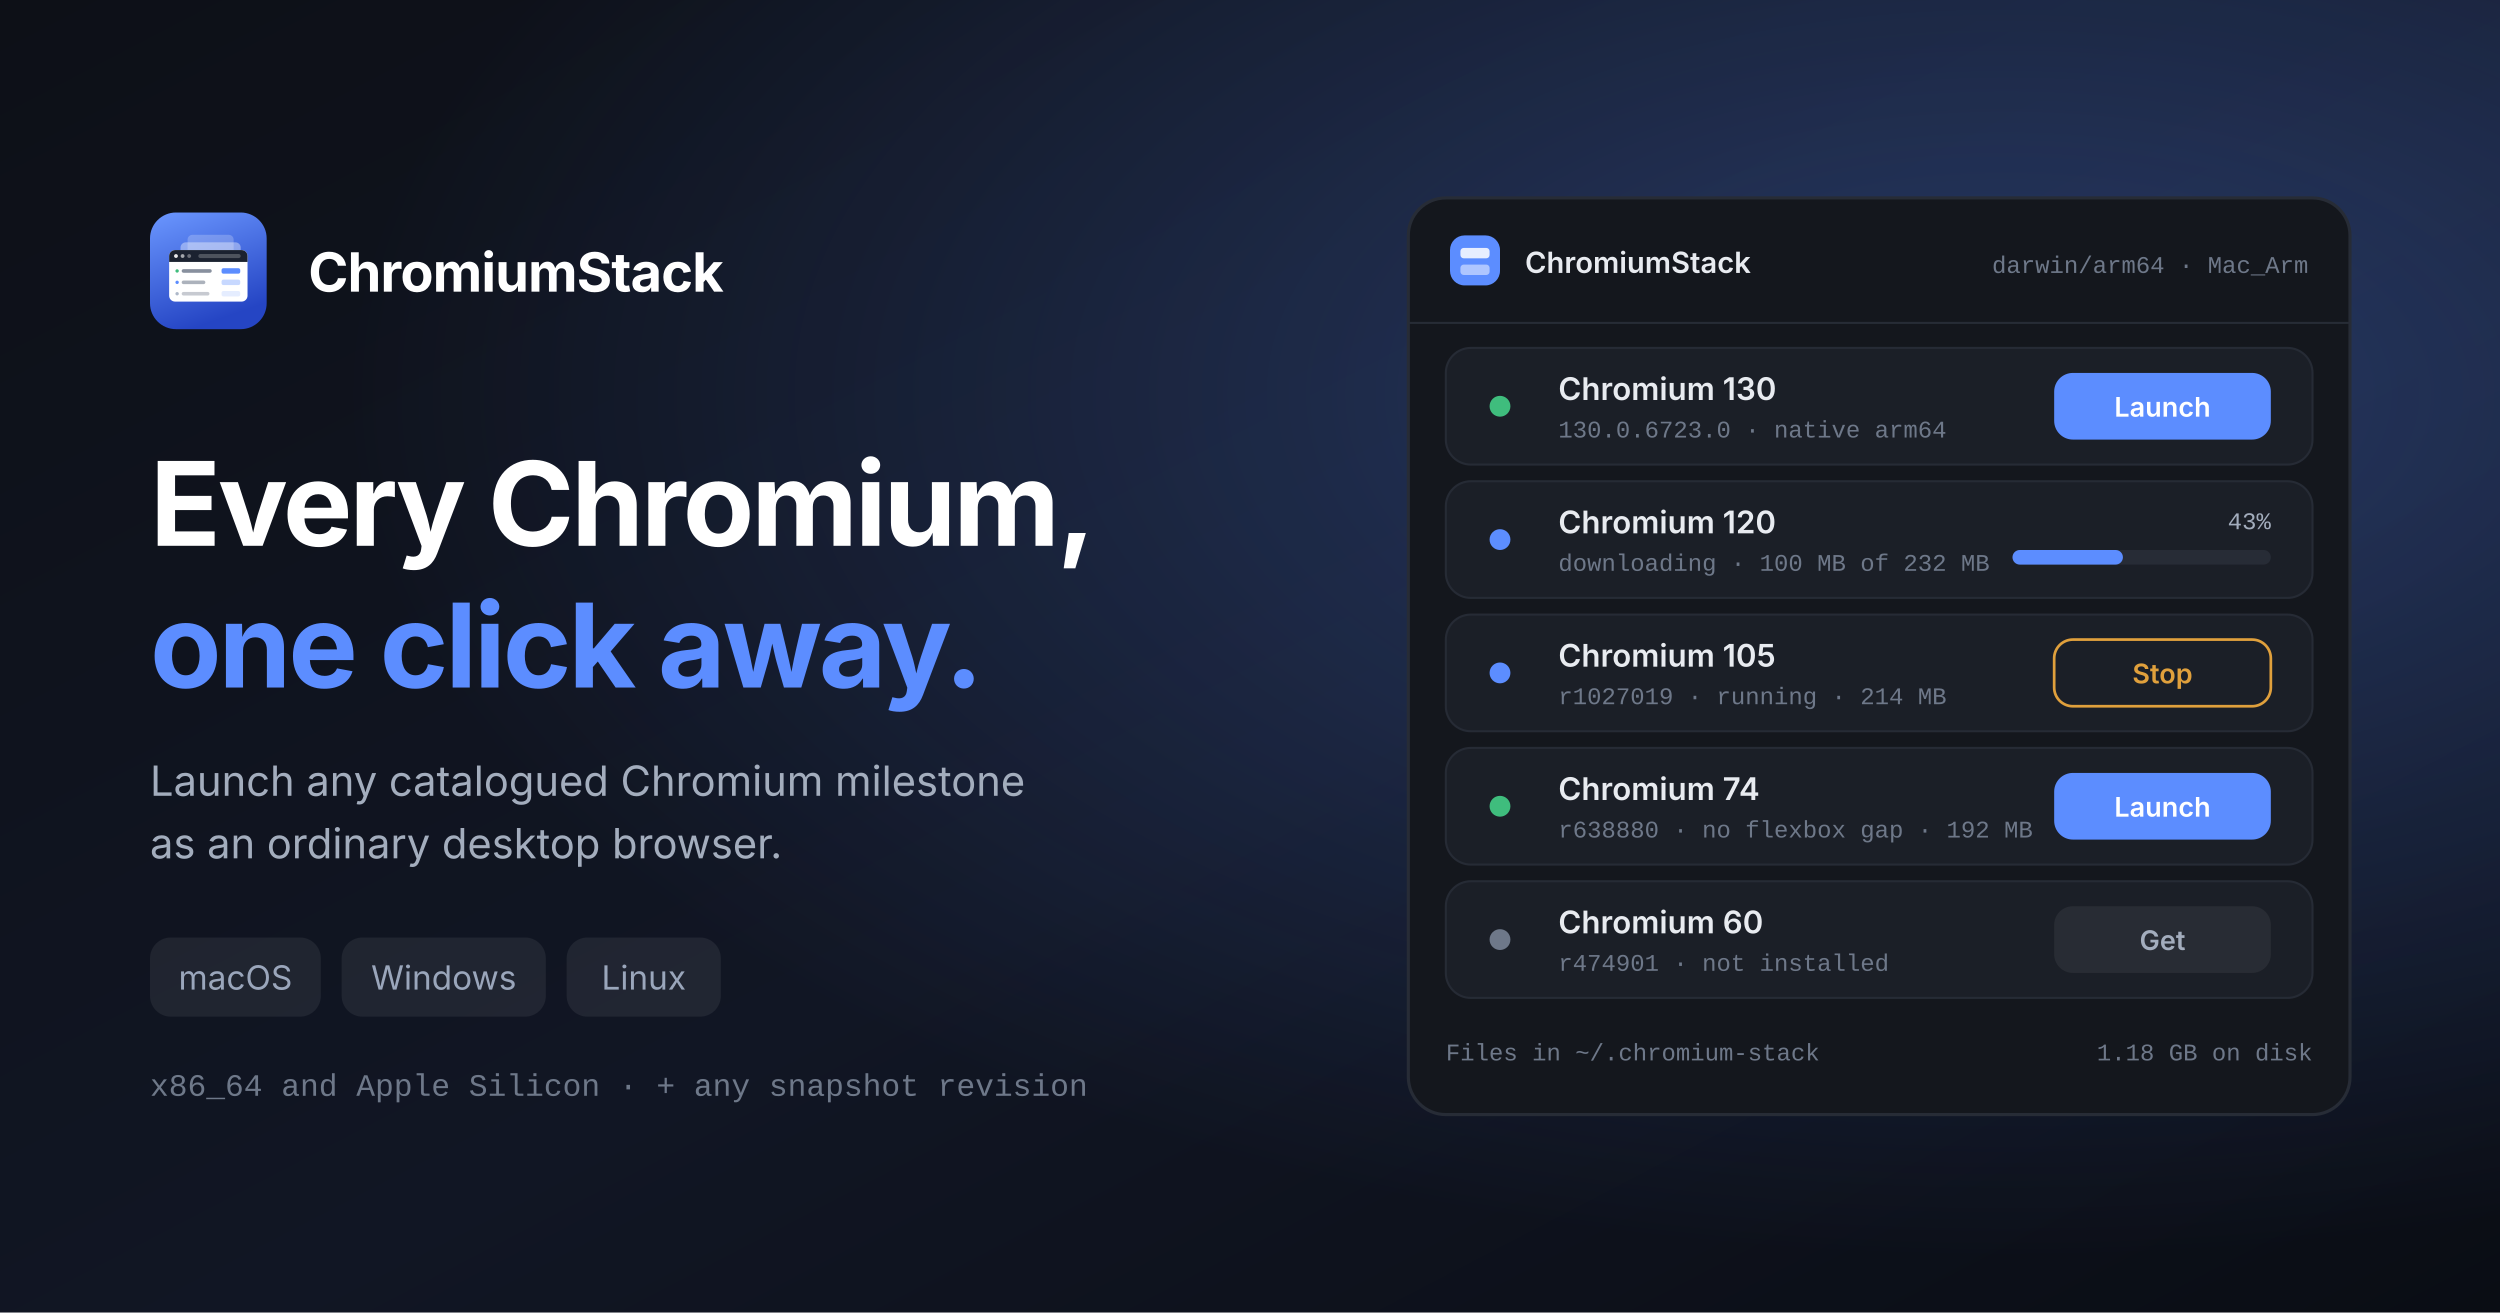
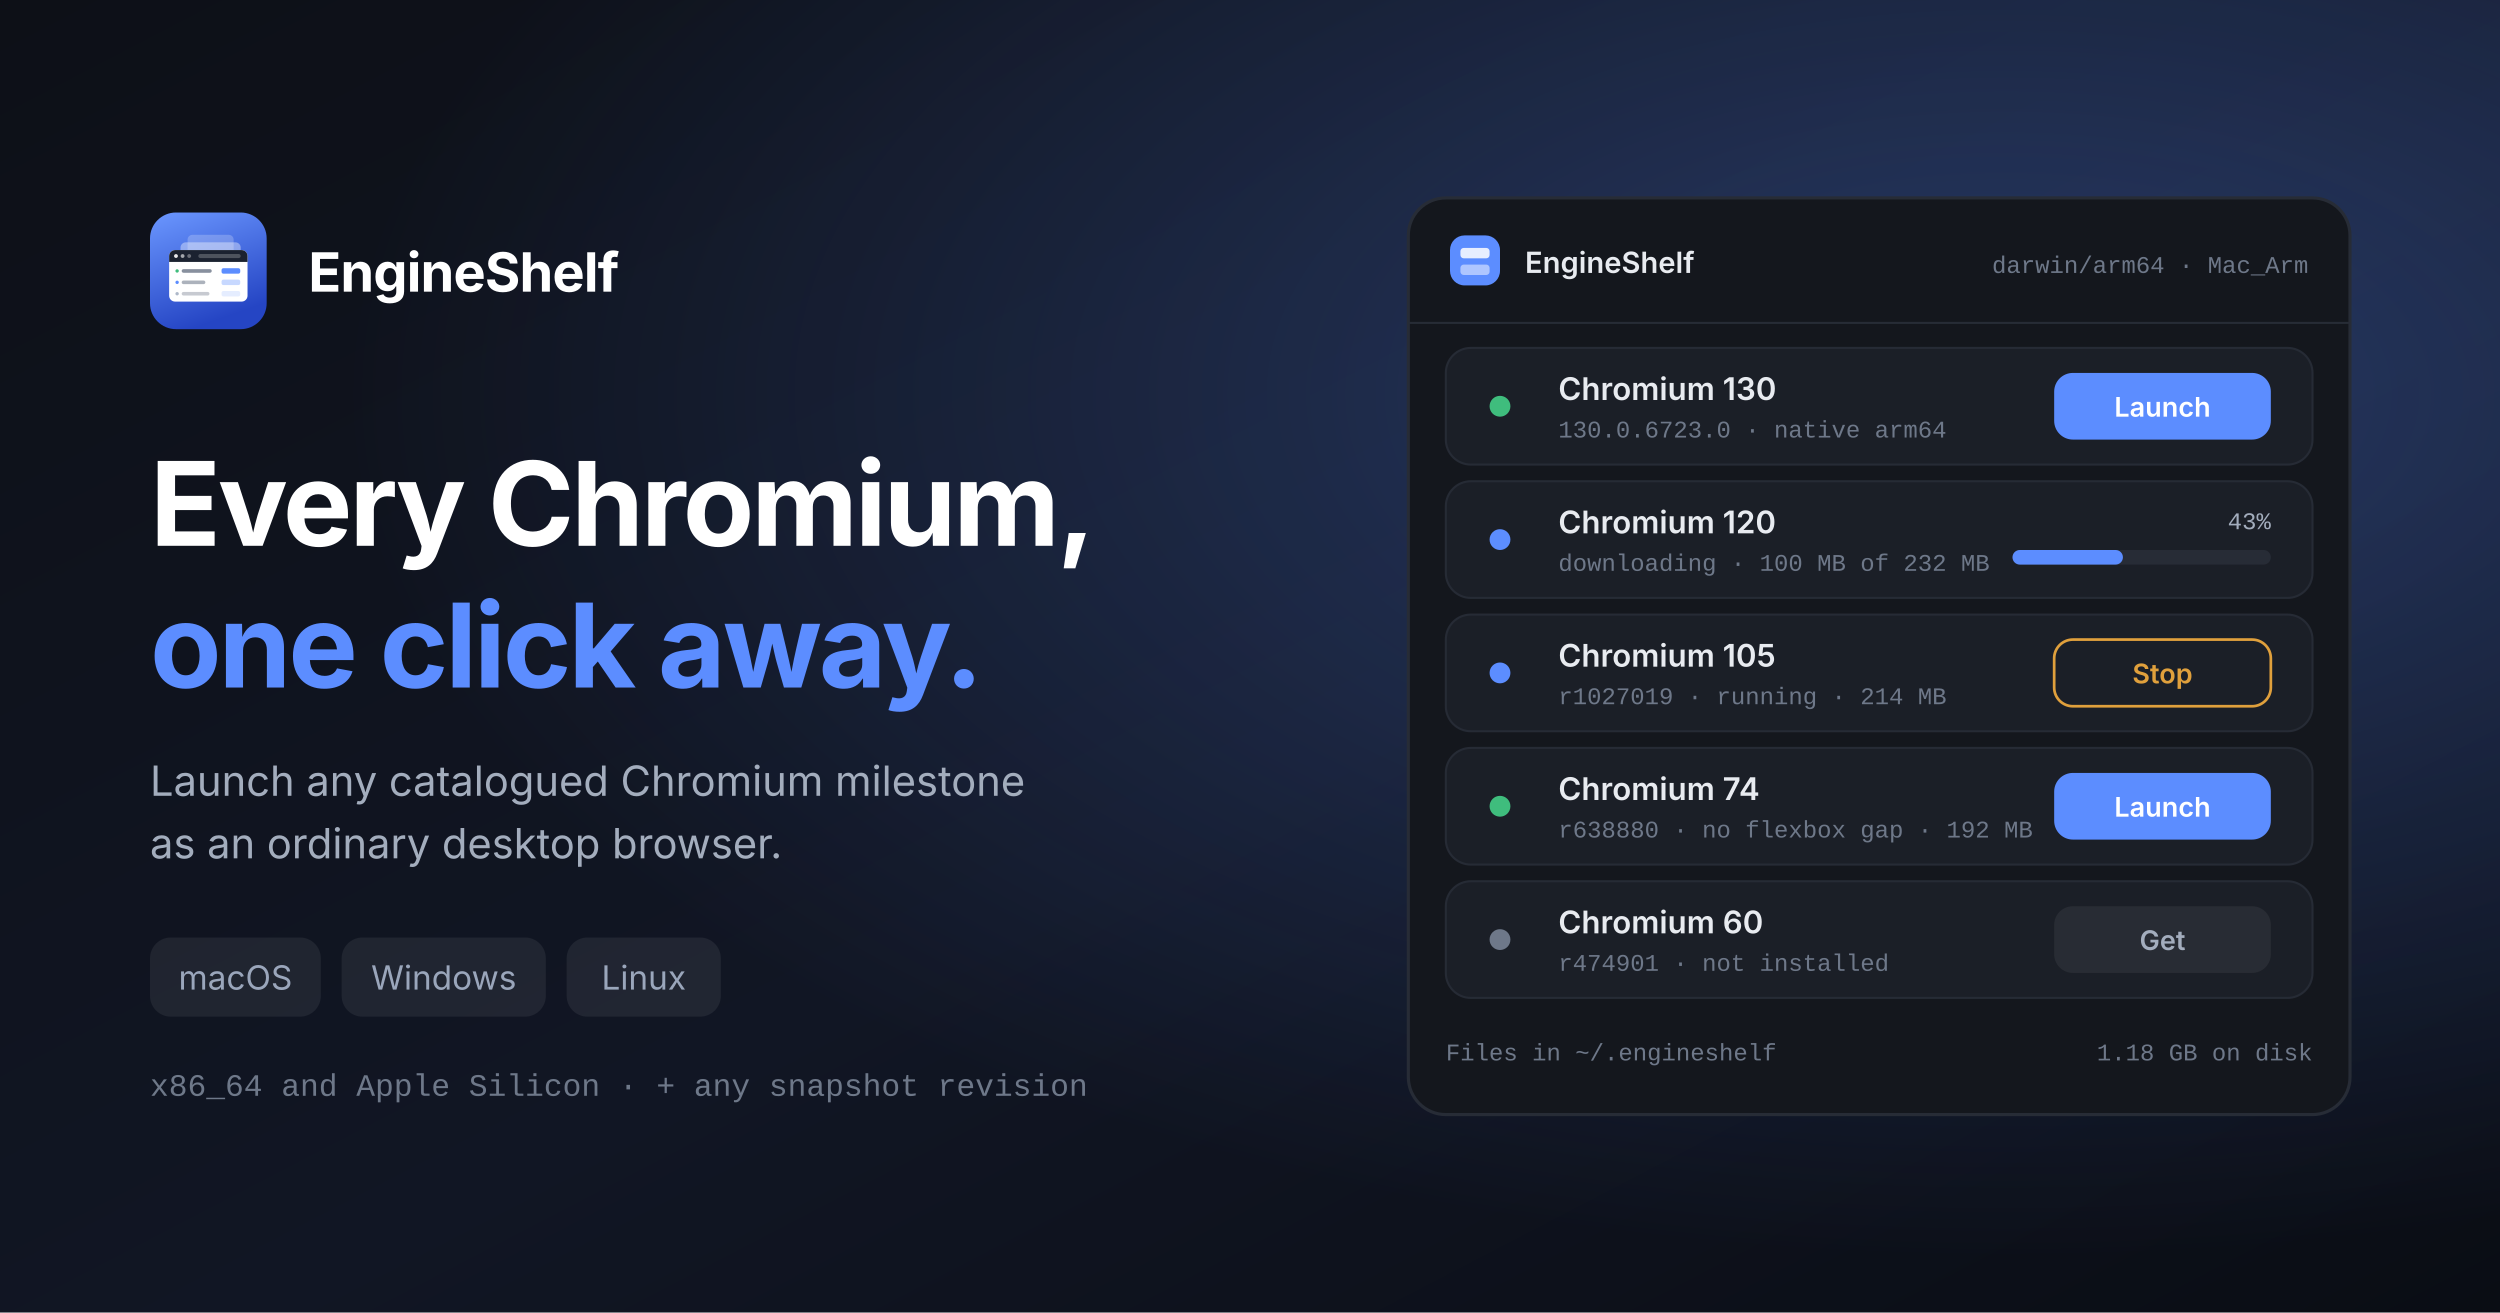
- <svg xmlns="http://www.w3.org/2000/svg" viewBox="0 0 1200 630" width="1200" height="630" role="img" aria-label="ChromiumStack — every Chromium, one click away">
+ <svg xmlns="http://www.w3.org/2000/svg" viewBox="0 0 1200 630" width="1200" height="630" role="img" aria-label="EngineShelf — every Chromium, one click away">
  <defs>
    <linearGradient id="sky" x1="0" y1="0" x2="1" y2="1">
      <stop offset="0" stop-color="#0d1017" />
      <stop offset="0.55" stop-color="#111624" />
      <stop offset="1" stop-color="#0a0d14" />
    </linearGradient>
    <radialGradient id="glow" cx="0.8" cy="0.3" r="0.66">
      <stop offset="0" stop-color="#5c8dff" stop-opacity="0.30" />
      <stop offset="1" stop-color="#5c8dff" stop-opacity="0" />
    </radialGradient>
    <linearGradient id="mark" x1="0" y1="0" x2="0.35" y2="1">
      <stop offset="0" stop-color="#6b97ff" />
      <stop offset="1" stop-color="#2545c4" />
    </linearGradient>
    <clipPath id="markwin">
      <rect x="168" y="330" width="688" height="452" rx="52" />
    </clipPath>
    <clipPath id="card">
      <rect x="676" y="110" width="452" height="440" rx="18" />
    </clipPath>
    <style>
      .f { font-family: -apple-system, BlinkMacSystemFont, "Segoe UI", Inter, Roboto, Helvetica, Arial, sans-serif; }
      .m { font-family: ui-monospace, SFMono-Regular, Menlo, Consolas, "Liberation Mono", monospace; }
      .name { font-size: 15px; font-weight: 600; fill: #e8ebf0; }
      .sub  { font-size: 11.5px; fill: #6e7889; }
      .pill { font-size: 13px; font-weight: 600; }
    </style>
  </defs>
  <rect width="1200" height="630" fill="url(#sky)" />
  <rect width="1200" height="630" fill="url(#glow)" />
  <g transform="translate(0,14)">
    <g transform="translate(72,88) scale(0.0546875)">
      <rect width="1024" height="1024" rx="228" fill="url(#mark)" />
      <rect x="330" y="196" width="404" height="300" rx="42" fill="#ffffff" opacity="0.22" />
      <rect x="268" y="262" width="528" height="330" rx="46" fill="#ffffff" opacity="0.38" />
      <g clip-path="url(#markwin)">
        <rect x="168" y="330" width="688" height="452" fill="#ffffff" />
        <rect x="168" y="330" width="688" height="104" fill="#1b2230" />
        <circle cx="228" cy="382" r="17" fill="#ffffff" opacity="0.9" />
        <circle cx="286" cy="382" r="17" fill="#ffffff" opacity="0.6" />
        <circle cx="344" cy="382" r="17" fill="#ffffff" opacity="0.35" />
        <rect x="424" y="364" width="372" height="36" rx="18" fill="#ffffff" opacity="0.22" />
        <circle cx="238" cy="513" r="15" fill="#3fbd7d" />
        <rect x="278" y="497" width="264" height="32" rx="16" fill="#5a6579" opacity="0.72" />
        <rect x="628" y="489" width="164" height="48" rx="16" fill="#5c8dff" />
        <circle cx="238" cy="613" r="15" fill="#5c8dff" />
        <rect x="278" y="597" width="208" height="32" rx="16" fill="#5a6579" opacity="0.5" />
        <rect x="628" y="589" width="164" height="48" rx="16" fill="#5c8dff" opacity="0.34" />
        <circle cx="238" cy="713" r="15" fill="#9aa6bb" opacity="0.8" />
        <rect x="278" y="697" width="244" height="32" rx="16" fill="#5a6579" opacity="0.34" />
        <rect x="628" y="689" width="164" height="48" rx="16" fill="#5c8dff" opacity="0.16" />
      </g>
    </g>
-     <text x="148" y="126" class="f" font-size="26" font-weight="700" fill="#ffffff" letter-spacing="-0.4">ChromiumStack</text>
+     <text x="148" y="126" class="f" font-size="26" font-weight="700" fill="#ffffff" letter-spacing="-0.4">EngineShelf</text>
    <text x="72" y="248" class="f" font-size="56" font-weight="700" fill="#ffffff" letter-spacing="-1.4">Every Chromium,</text>
    <text x="72" y="316" class="f" font-size="56" font-weight="700" fill="#5c8dff" letter-spacing="-1.4">one click away.</text>
    <text x="72" y="368" class="f" font-size="20" fill="#a3adbd">Launch any catalogued Chromium milestone</text>
    <text x="72" y="398" class="f" font-size="20" fill="#a3adbd">as an ordinary desktop browser.</text>
    <g>
      <rect x="72" y="436" width="82" height="38" rx="10" fill="#ffffff" opacity="0.07" />
      <text x="113" y="461" text-anchor="middle" class="f" font-size="16" fill="#9aa6bb">macOS</text>
      <rect x="164" y="436" width="98" height="38" rx="10" fill="#ffffff" opacity="0.07" />
      <text x="213" y="461" text-anchor="middle" class="f" font-size="16" fill="#9aa6bb">Windows</text>
      <rect x="272" y="436" width="74" height="38" rx="10" fill="#ffffff" opacity="0.07" />
      <text x="309" y="461" text-anchor="middle" class="f" font-size="16" fill="#9aa6bb">Linux</text>
    </g>
    <text x="72" y="512" class="m" font-size="15" fill="#6e7889">x86_64 and Apple Silicon · + any snapshot revision</text>
  </g>
  <g transform="translate(0,-15)">
    <rect x="676" y="110" width="452" height="440" rx="18" fill="#14171d" stroke="#272c36" stroke-width="1.5" />
    <g clip-path="url(#card)">
      <rect x="696" y="128" width="24" height="24" rx="7" fill="#5c8dff" />
      <rect x="701" y="134" width="14" height="5" rx="1.6" fill="#ffffff" opacity="0.85" />
      <rect x="701" y="142" width="14" height="5" rx="1.6" fill="#ffffff" opacity="0.5" />
-       <text x="732" y="146" class="f" font-size="14" font-weight="600" fill="#e8ebf0">ChromiumStack</text>
+       <text x="732" y="146" class="f" font-size="14" font-weight="600" fill="#e8ebf0">EngineShelf</text>
      <text x="1108" y="146" text-anchor="end" class="m" font-size="11.5" fill="#6e7889">darwin/arm64 · Mac_Arm</text>
      <line x1="676" y1="170" x2="1128" y2="170" stroke="#272c36" stroke-width="1" />
      <rect x="694" y="182" width="416" height="56" rx="12" fill="#1b1f27" stroke="#262b35" stroke-width="1" />
      <circle cx="720" cy="210" r="5" fill="#3fbd7d" />
      <text x="748" y="207" class="f name">Chromium 130</text>
      <text x="748" y="225" class="m sub">130.0.6723.0 · native arm64</text>
      <rect x="986" y="194" width="104" height="32" rx="9" fill="#5c8dff" />
      <text x="1038" y="215" text-anchor="middle" class="f pill" fill="#ffffff">Launch</text>
      <rect x="694" y="246" width="416" height="56" rx="12" fill="#1b1f27" stroke="#262b35" stroke-width="1" />
      <circle cx="720" cy="274" r="5" fill="#5c8dff" />
      <text x="748" y="271" class="f name">Chromium 120</text>
      <text x="748" y="289" class="m sub">downloading · 100 MB of 232 MB</text>
      <text x="1090" y="269" text-anchor="end" class="m" font-size="11.5" fill="#a3adbd">43%</text>
      <rect x="966" y="279" width="124" height="7" rx="3.5" fill="#272c36" />
      <rect x="966" y="279" width="53" height="7" rx="3.5" fill="#5c8dff" />
      <rect x="694" y="310" width="416" height="56" rx="12" fill="#1b1f27" stroke="#262b35" stroke-width="1" />
      <circle cx="720" cy="338" r="5" fill="#5c8dff" />
      <text x="748" y="335" class="f name">Chromium 105</text>
      <text x="748" y="353" class="m sub">r1027019 · running · 214 MB</text>
      <rect x="986" y="322" width="104" height="32" rx="9" fill="none" stroke="#e0a03c" stroke-width="1.3" />
      <text x="1038" y="343" text-anchor="middle" class="f pill" fill="#e0a03c">Stop</text>
      <rect x="694" y="374" width="416" height="56" rx="12" fill="#1b1f27" stroke="#262b35" stroke-width="1" />
      <circle cx="720" cy="402" r="5" fill="#3fbd7d" />
      <text x="748" y="399" class="f name">Chromium 74</text>
      <text x="748" y="417" class="m sub">r638880 · no flexbox gap · 192 MB</text>
      <rect x="986" y="386" width="104" height="32" rx="9" fill="#5c8dff" />
      <text x="1038" y="407" text-anchor="middle" class="f pill" fill="#ffffff">Launch</text>
      <rect x="694" y="438" width="416" height="56" rx="12" fill="#1b1f27" stroke="#262b35" stroke-width="1" />
      <circle cx="720" cy="466" r="5" fill="#6e7889" />
      <text x="748" y="463" class="f name">Chromium 60</text>
      <text x="748" y="481" class="m sub">r474901 · not installed</text>
      <rect x="986" y="450" width="104" height="32" rx="9" fill="#ffffff" opacity="0.06" />
      <text x="1038" y="471" text-anchor="middle" class="f pill" fill="#a3adbd">Get</text>
-       <text x="694" y="524" class="m" font-size="11.5" fill="#6e7889">Files in ~/.chromium-stack</text>
+       <text x="694" y="524" class="m" font-size="11.5" fill="#6e7889">Files in ~/.engineshelf</text>
      <text x="1110" y="524" text-anchor="end" class="m" font-size="11.5" fill="#6e7889">1.18 GB on disk</text>
    </g>
  </g>
</svg>
